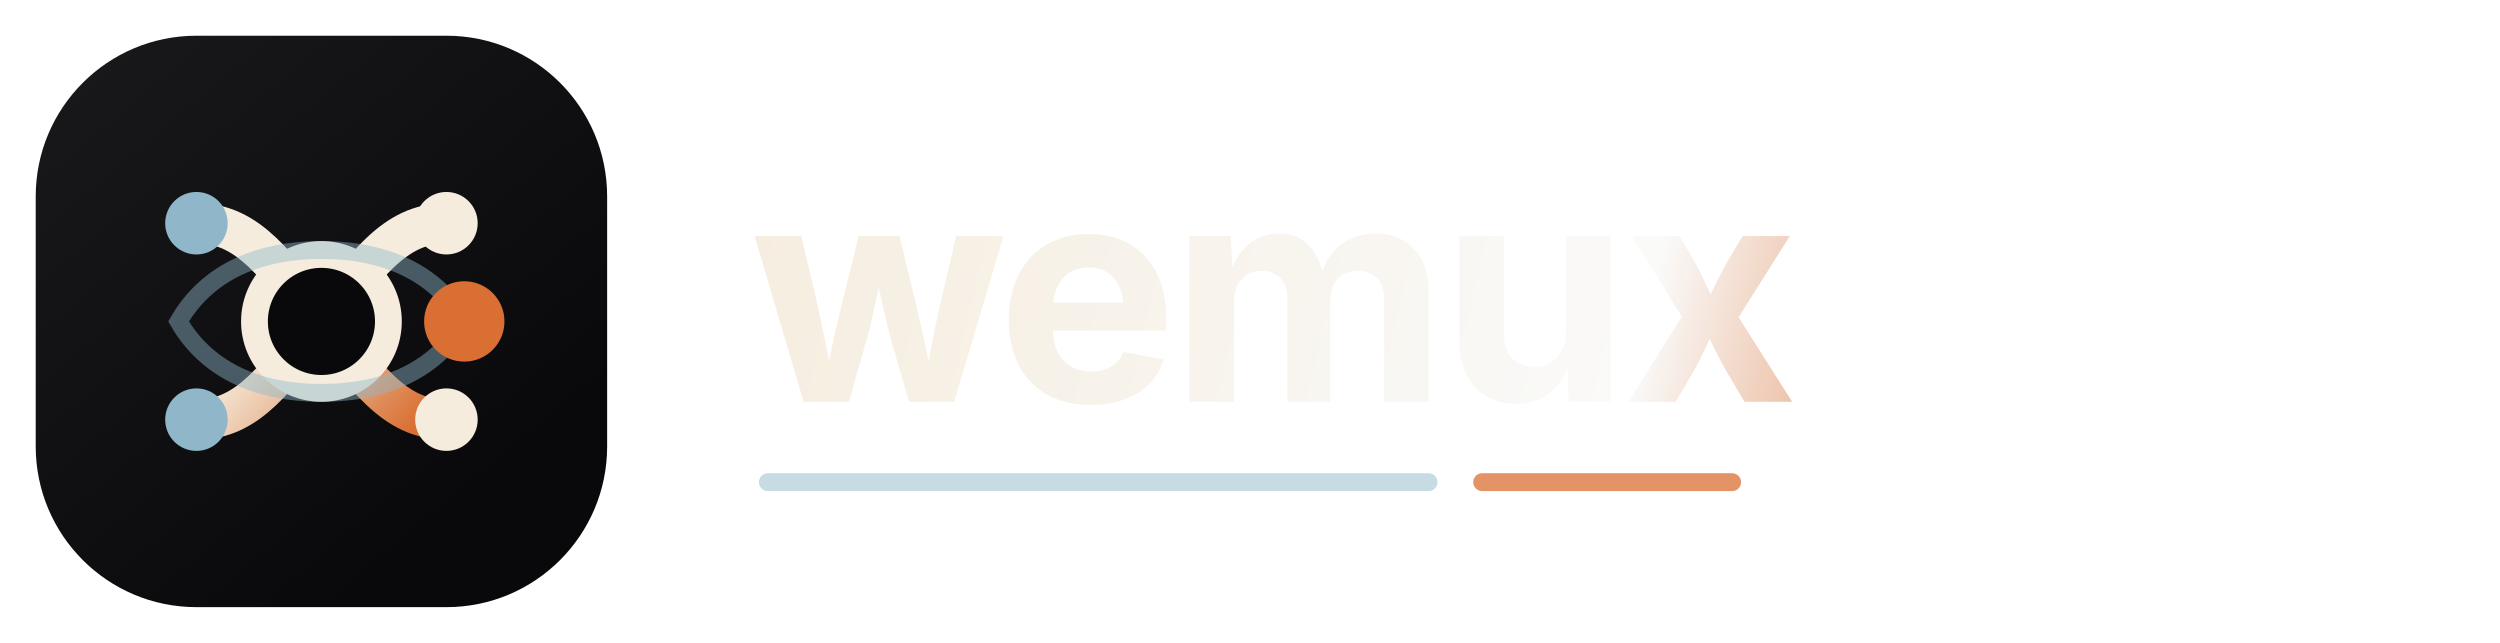
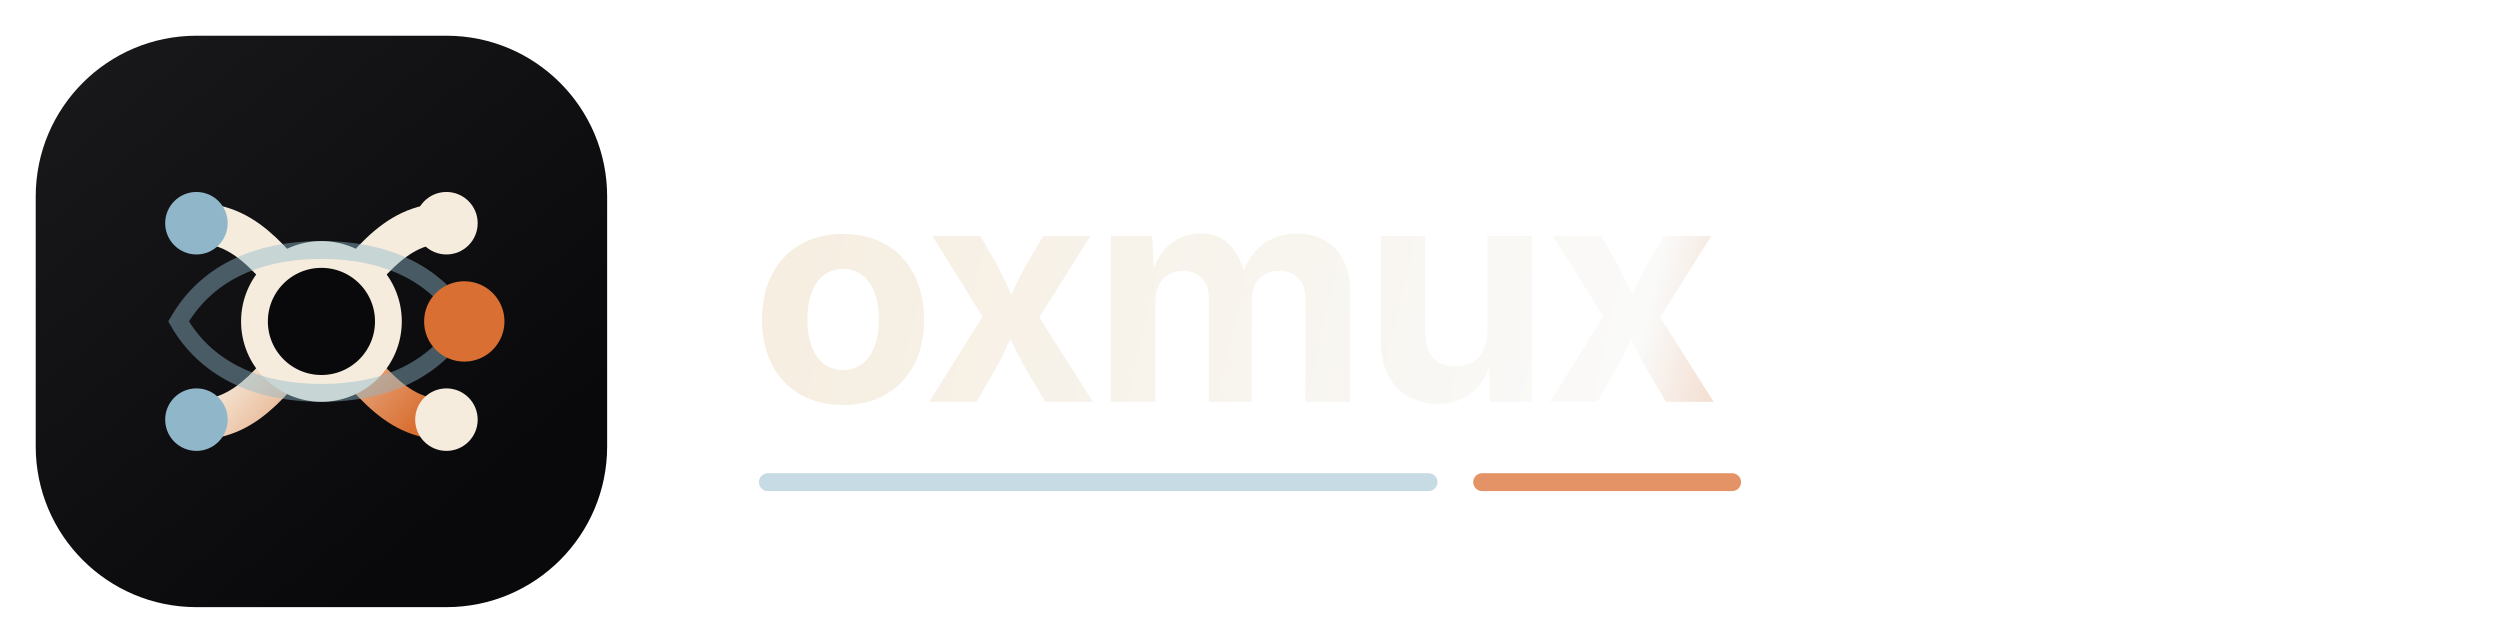
- <svg xmlns="http://www.w3.org/2000/svg" viewBox="0 0 280 72" role="img" aria-label="wemux">
+ <svg xmlns="http://www.w3.org/2000/svg" viewBox="0 0 280 72" role="img" aria-label="oxmux">
  <defs>
    <linearGradient id="wordmark-icon-bg" x1="9" x2="51" y1="8" y2="58" gradientUnits="userSpaceOnUse">
      <stop stop-color="#18181b" />
      <stop offset="1" stop-color="#09090b" />
    </linearGradient>
    <linearGradient id="wordmark-icon-flow" x1="16" x2="48" y1="18" y2="46" gradientUnits="userSpaceOnUse">
      <stop stop-color="#8fb7c9" />
      <stop offset=".52" stop-color="#f5ecdd" />
      <stop offset="1" stop-color="#d96f32" />
    </linearGradient>
    <linearGradient id="wordmark-text" x1="76" x2="228" y1="20" y2="55" gradientUnits="userSpaceOnUse">
      <stop stop-color="#f5ecdd" />
      <stop offset=".7" stop-color="#fafaf9" />
      <stop offset="1" stop-color="#d96f32" />
    </linearGradient>
  </defs>
  <rect x="4" y="4" width="64" height="64" rx="18" fill="url(#wordmark-icon-bg)" />
  <path d="M22 25c6 0 9 5 14 11 5-6 8-11 14-11" fill="none" stroke="#f5ecdd" stroke-linecap="round" stroke-width="4.5" />
  <path d="M22 47c6 0 9-5 14-11 5 6 8 11 14 11" fill="none" stroke="url(#wordmark-icon-flow)" stroke-linecap="round" stroke-width="4.5" />
  <circle cx="36" cy="36" r="7.5" fill="#09090b" stroke="#f5ecdd" stroke-width="3" />
  <path d="M36 28c7.5 0 13 2.8 16 8-3 5.2-8.5 8-16 8-7.5 0-13-2.8-16-8 3-5.2 8.5-8 16-8Z" fill="none" opacity=".45" stroke="#8fb7c9" stroke-width="2" />
  <circle cx="22" cy="25" r="3.5" fill="#8fb7c9" />
  <circle cx="22" cy="47" r="3.5" fill="#8fb7c9" />
  <circle cx="50" cy="25" r="3.5" fill="#f5ecdd" />
  <circle cx="50" cy="47" r="3.5" fill="#f5ecdd" />
  <circle cx="52" cy="36" r="4.5" fill="#d96f32" />
-   <text x="84" y="45" fill="url(#wordmark-text)" font-family="Geist, Inter, Segoe UI, sans-serif" font-size="34" font-weight="720" letter-spacing="-.8">wemux</text>
+   <text x="84" y="45" fill="url(#wordmark-text)" font-family="Geist, Inter, Segoe UI, sans-serif" font-size="34" font-weight="720" letter-spacing="-.8">oxmux</text>
  <path d="M86 54h74" stroke="#8fb7c9" stroke-linecap="round" stroke-width="2" opacity=".5" />
  <path d="M166 54h28" stroke="#d96f32" stroke-linecap="round" stroke-width="2" opacity=".75" />
</svg>
